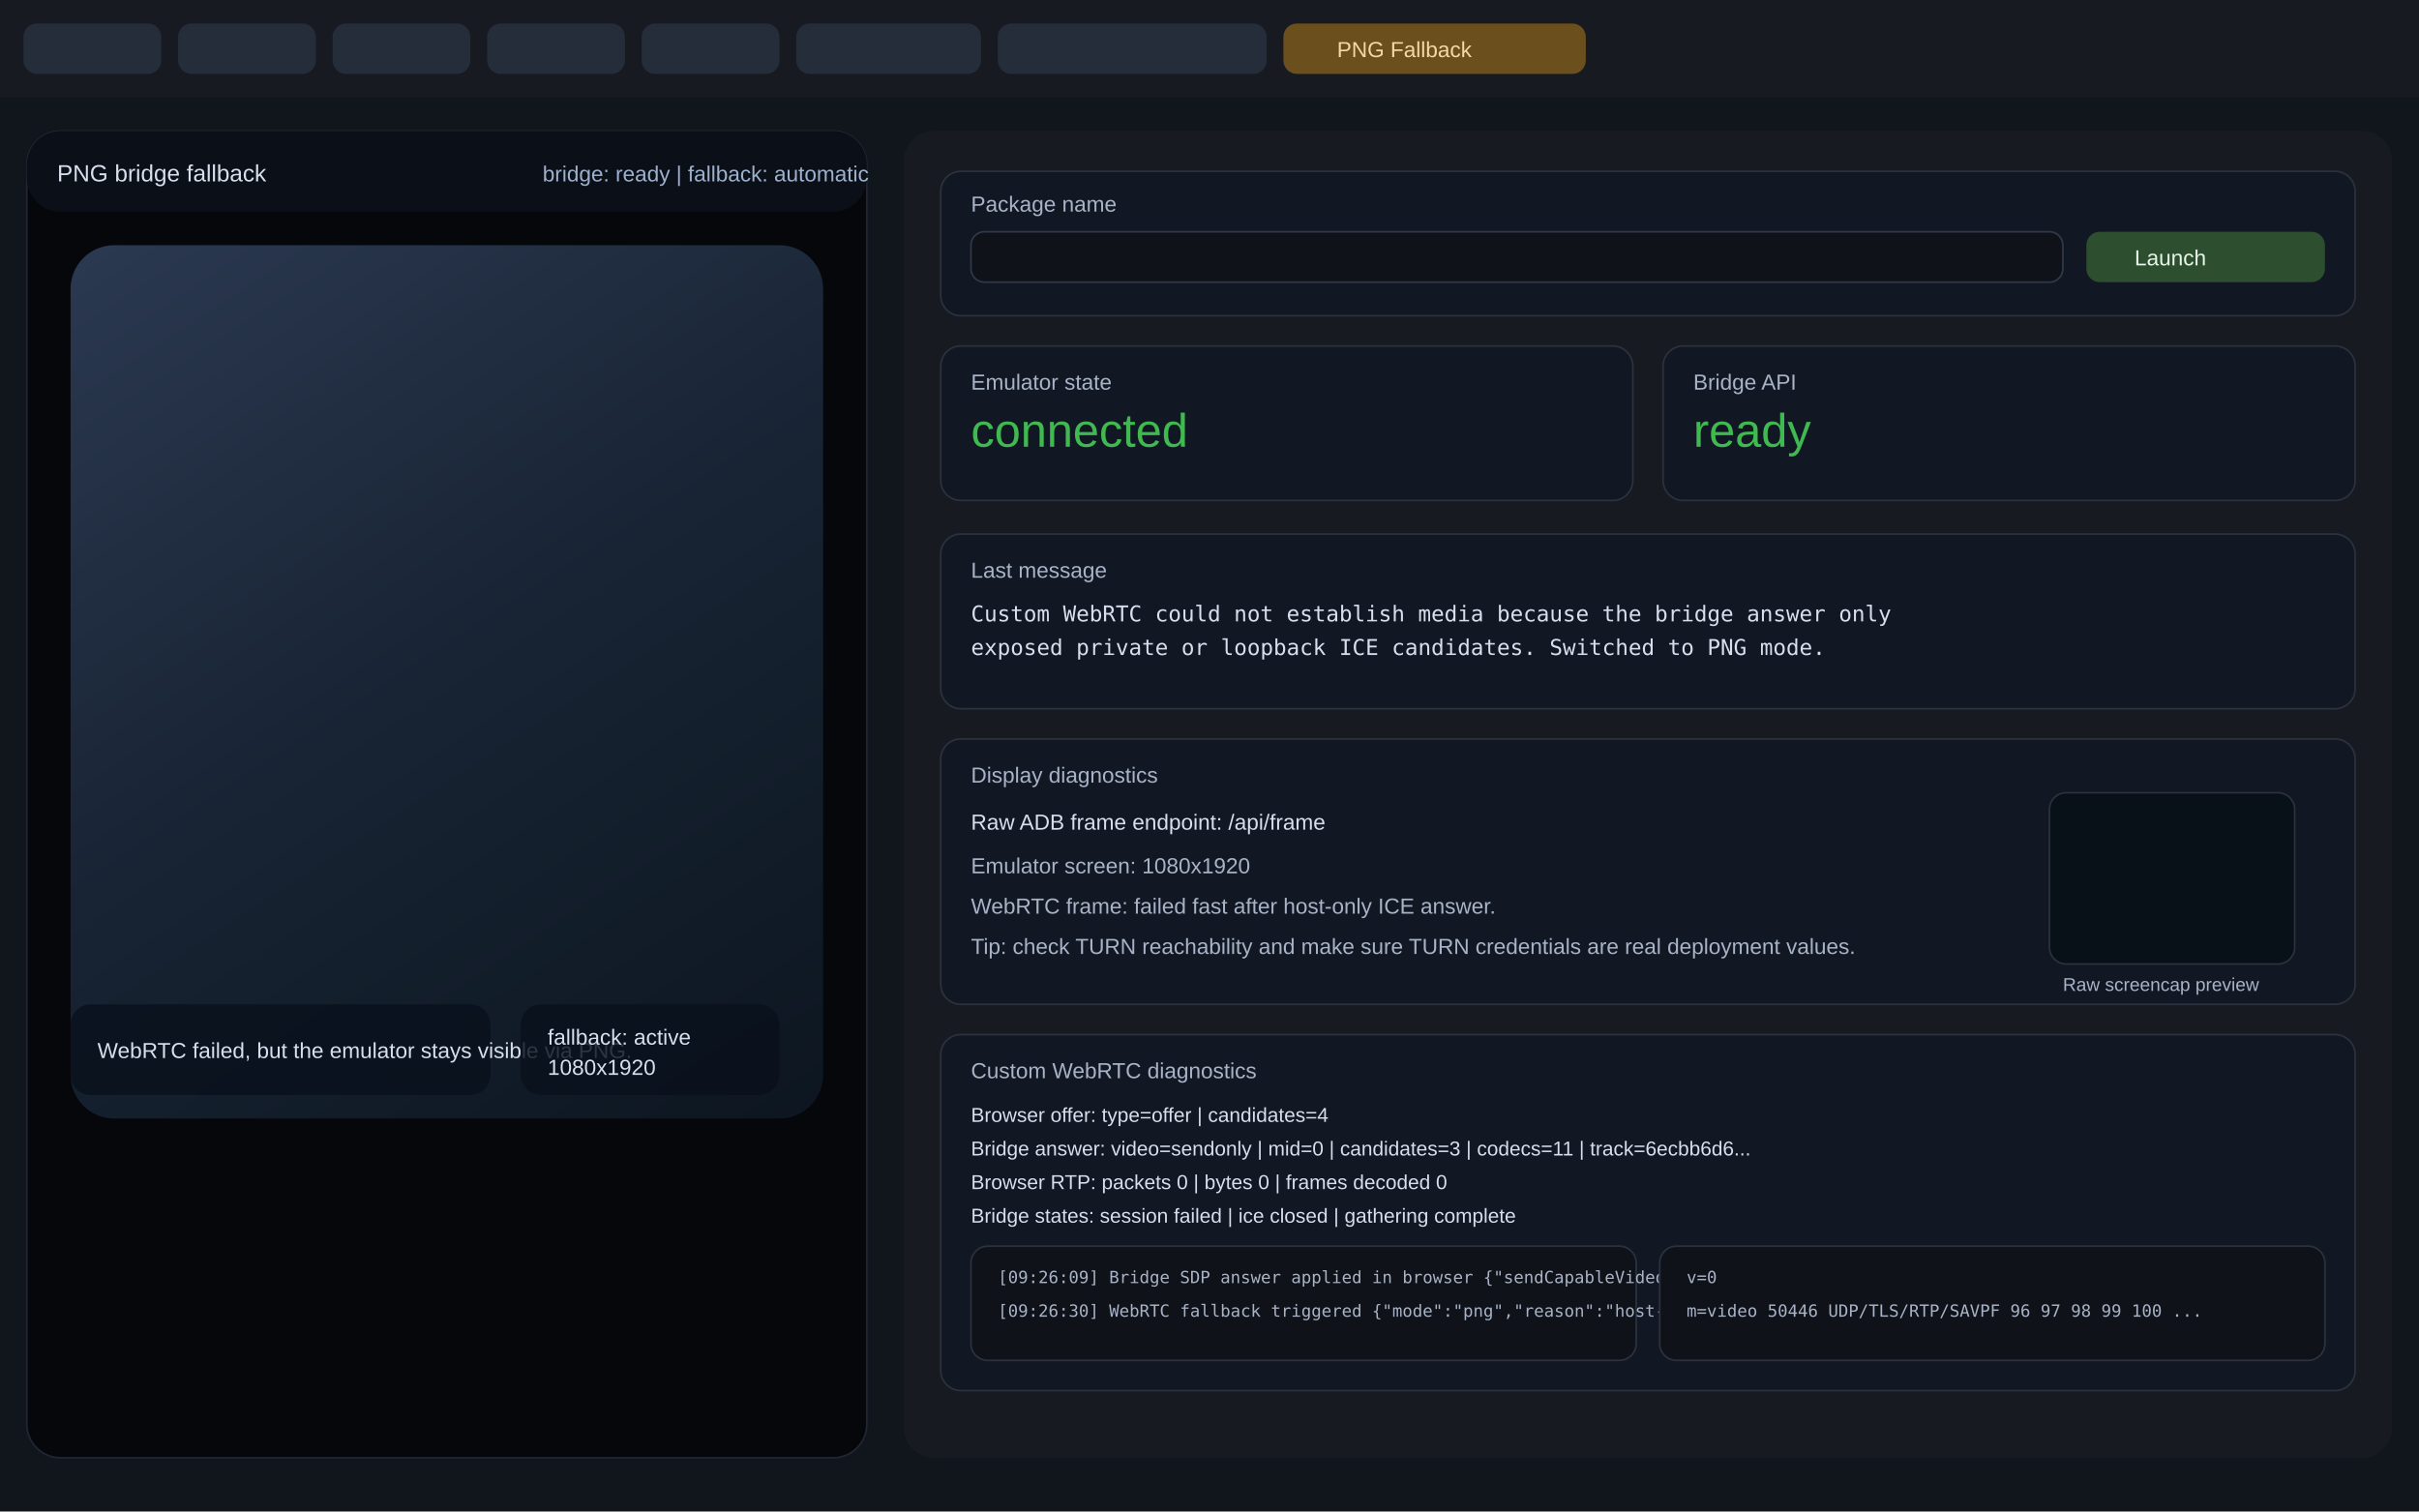
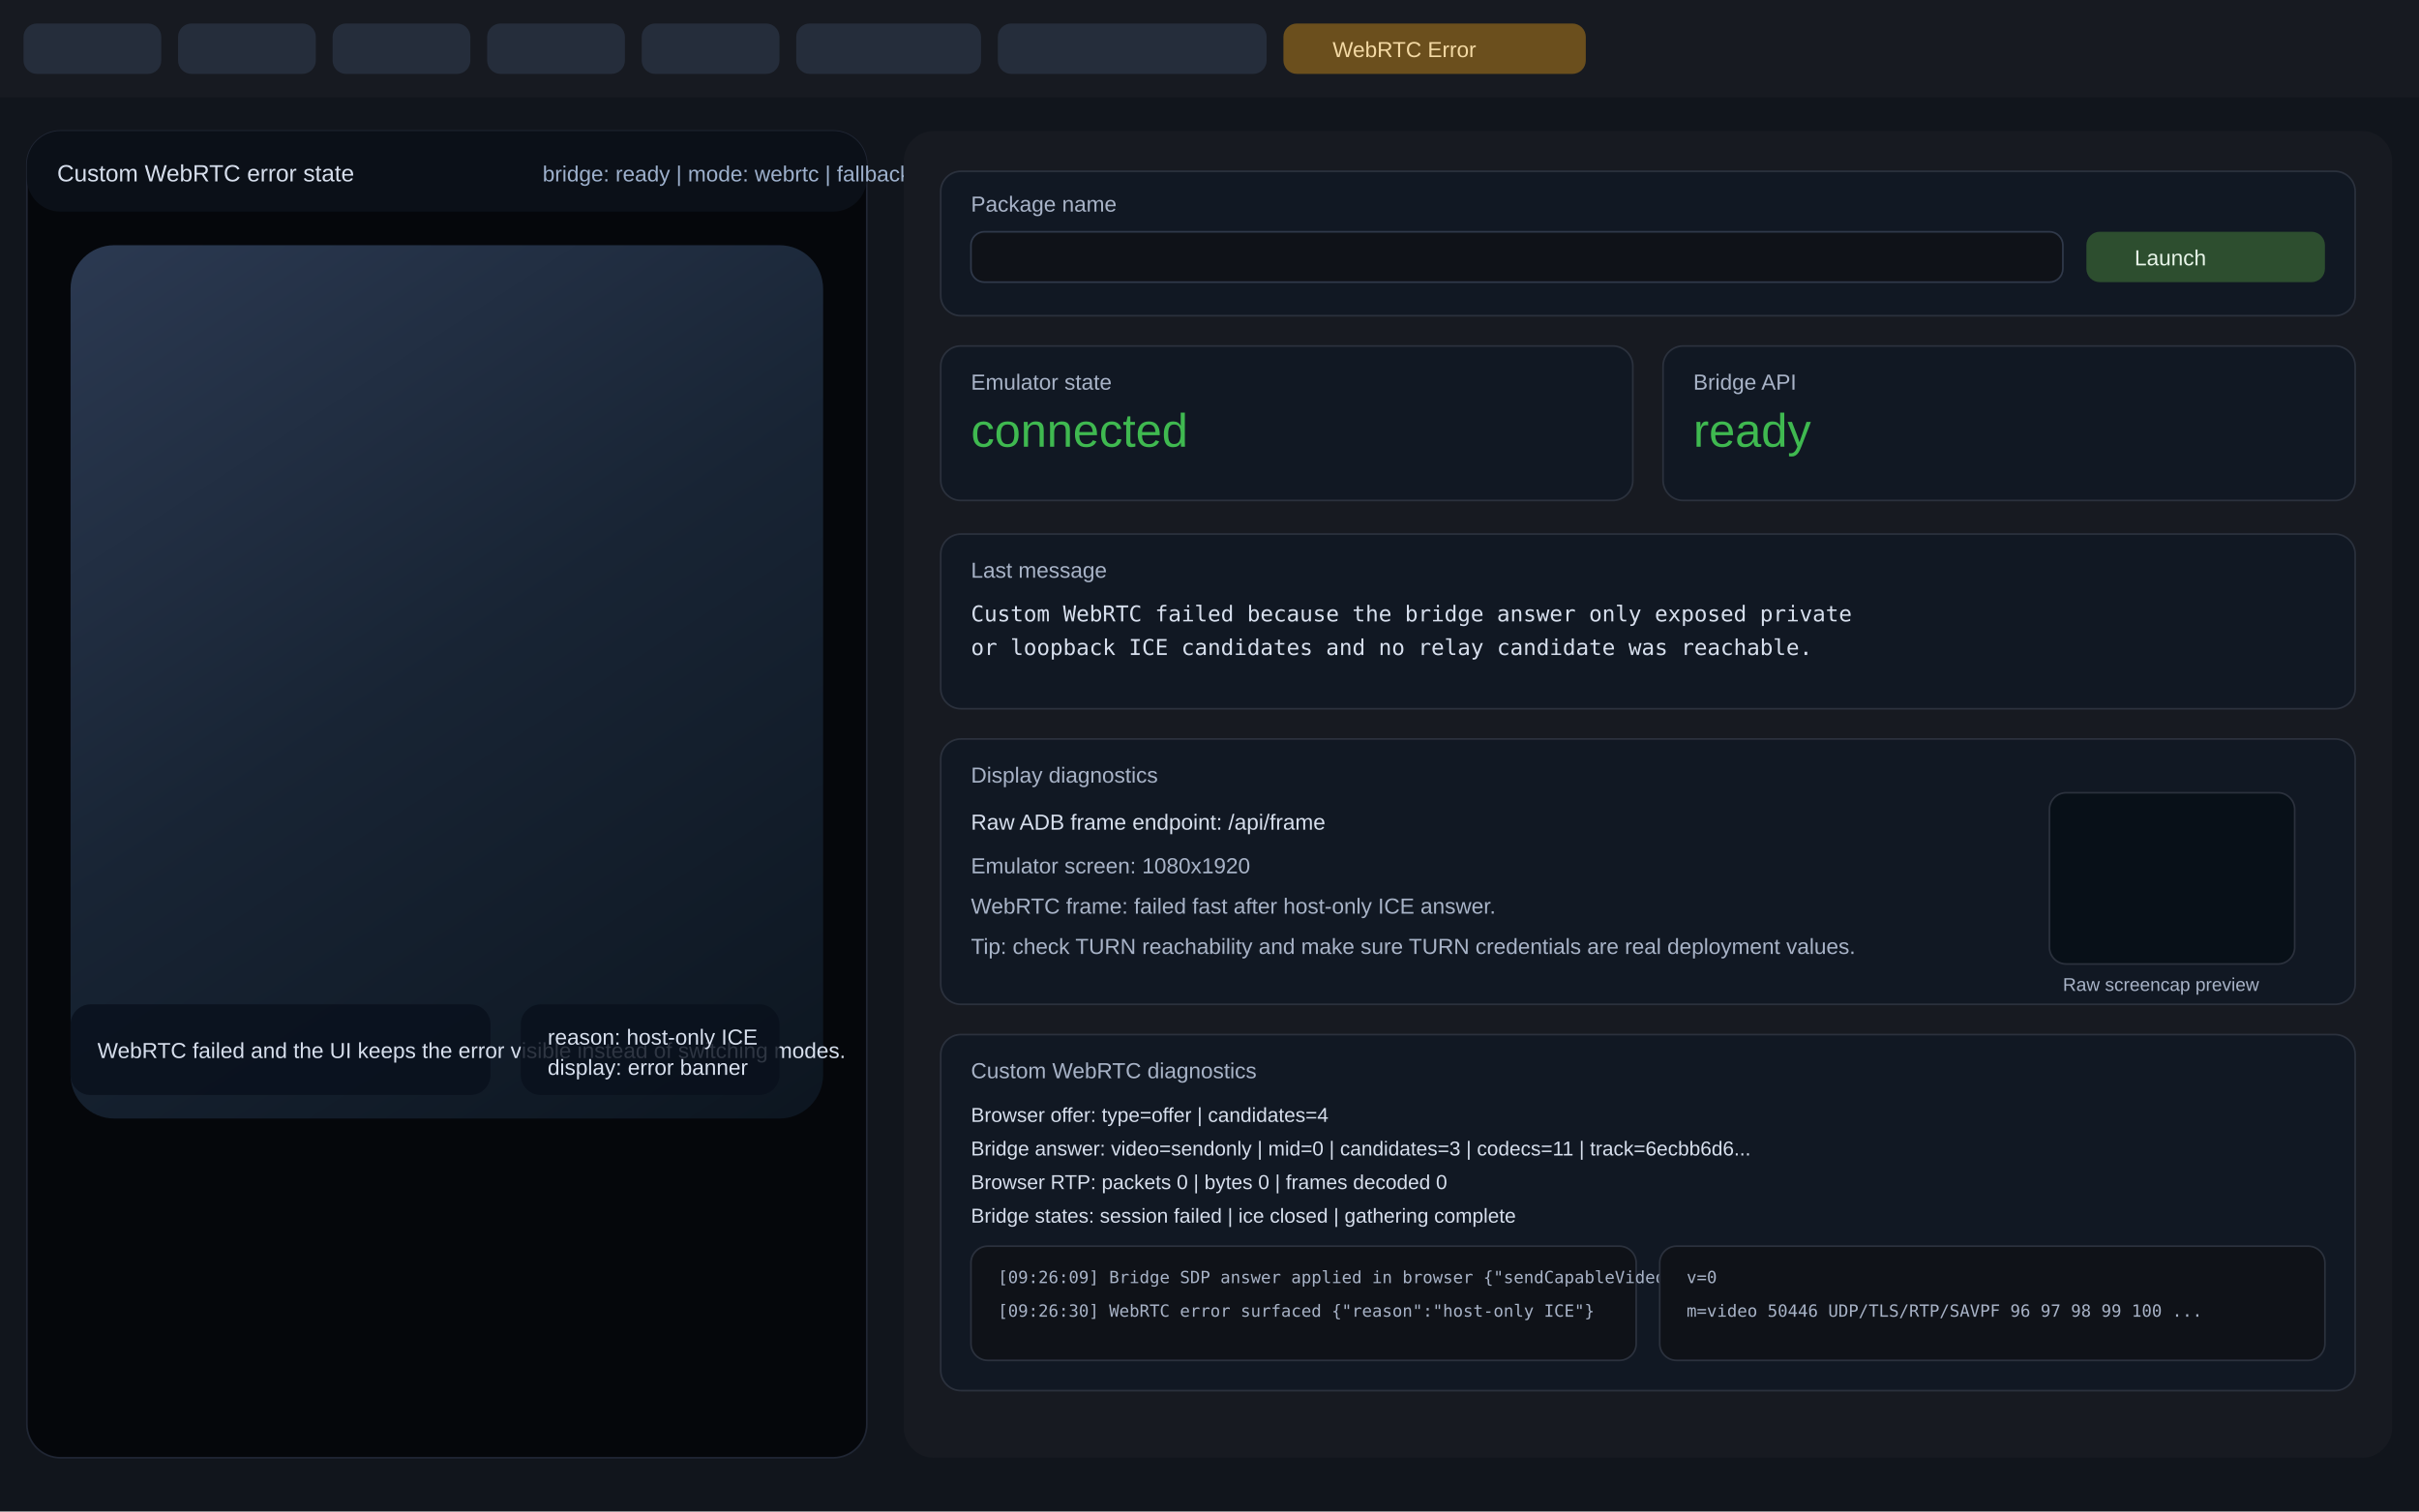
<svg xmlns="http://www.w3.org/2000/svg" width="1440" height="900" viewBox="0 0 1440 900" fill="none">
  <rect width="1440" height="900" fill="#11151C" />
  <rect x="0" y="0" width="1440" height="58" fill="#171A21" />
  <rect x="14" y="14" width="82" height="30" rx="8" fill="#252D3B" />
  <rect x="106" y="14" width="82" height="30" rx="8" fill="#252D3B" />
  <rect x="198" y="14" width="82" height="30" rx="8" fill="#252D3B" />
  <rect x="290" y="14" width="82" height="30" rx="8" fill="#252D3B" />
  <rect x="382" y="14" width="82" height="30" rx="8" fill="#252D3B" />
  <rect x="474" y="14" width="110" height="30" rx="8" fill="#252D3B" />
  <rect x="594" y="14" width="160" height="30" rx="8" fill="#252D3B" />
  <rect x="764" y="14" width="180" height="30" rx="8" fill="#6B4F1D" />
-   <text x="836" y="34" text-anchor="middle" fill="#F3D9A4" font-family="Segoe UI, Arial, sans-serif" font-size="13">PNG Fallback</text>
+   <text x="836" y="34" text-anchor="middle" fill="#F3D9A4" font-family="Segoe UI, Arial, sans-serif" font-size="13">WebRTC Error</text>
  <rect x="16" y="78" width="500" height="790" rx="20" fill="#05070B" stroke="#202634" />
  <rect x="16" y="78" width="500" height="48" rx="20" fill="#0B1018" />
-   <text x="34" y="108" fill="#D7DFED" font-family="Segoe UI, Arial, sans-serif" font-size="14">PNG bridge fallback</text>
-   <text x="323" y="108" fill="#9DB0CC" font-family="Segoe UI, Arial, sans-serif" font-size="13">bridge: ready | fallback: automatic</text>
+   <text x="34" y="108" fill="#D7DFED" font-family="Segoe UI, Arial, sans-serif" font-size="14">Custom WebRTC error state</text>
+   <text x="323" y="108" fill="#9DB0CC" font-family="Segoe UI, Arial, sans-serif" font-size="13">bridge: ready | mode: webrtc | fallback: disabled</text>
  <rect x="42" y="146" width="448" height="520" rx="26" fill="url(#screen)" />
  <rect x="42" y="598" width="250" height="54" rx="12" fill="#09111C" fill-opacity="0.82" />
-   <text x="58" y="630" fill="#D7DFED" font-family="Segoe UI, Arial, sans-serif" font-size="13">WebRTC failed, but the emulator stays visible via PNG.</text>
+   <text x="58" y="630" fill="#D7DFED" font-family="Segoe UI, Arial, sans-serif" font-size="13">WebRTC failed and the UI keeps the error visible instead of switching modes.</text>
  <rect x="310" y="598" width="154" height="54" rx="12" fill="#09111C" fill-opacity="0.82" />
-   <text x="326" y="622" fill="#D7DFED" font-family="Segoe UI, Arial, sans-serif" font-size="13">fallback: active</text>
-   <text x="326" y="640" fill="#D7DFED" font-family="Segoe UI, Arial, sans-serif" font-size="13">1080x1920</text>
+   <text x="326" y="622" fill="#D7DFED" font-family="Segoe UI, Arial, sans-serif" font-size="13">reason: host-only ICE</text>
+   <text x="326" y="640" fill="#D7DFED" font-family="Segoe UI, Arial, sans-serif" font-size="13">display: error banner</text>
  <rect x="538" y="78" width="886" height="790" rx="18" fill="#171A21" />
  <rect x="560" y="102" width="842" height="86" rx="12" fill="#111823" stroke="#2B313D" />
  <text x="578" y="126" fill="#A8B3C7" font-family="Segoe UI, Arial, sans-serif" font-size="13">Package name</text>
  <rect x="578" y="138" width="650" height="30" rx="8" fill="#0F1218" stroke="#30394A" />
  <rect x="1242" y="138" width="142" height="30" rx="8" fill="#2D4E2F" />
  <text x="1292" y="158" text-anchor="middle" fill="#E8F5E9" font-family="Segoe UI, Arial, sans-serif" font-size="13">Launch</text>
  <rect x="560" y="206" width="412" height="92" rx="12" fill="#111823" stroke="#2B313D" />
  <rect x="990" y="206" width="412" height="92" rx="12" fill="#111823" stroke="#2B313D" />
  <text x="578" y="232" fill="#A8B3C7" font-family="Segoe UI, Arial, sans-serif" font-size="13">Emulator state</text>
  <text x="578" y="266" fill="#3FB950" font-family="Segoe UI, Arial, sans-serif" font-size="28">connected</text>
  <text x="1008" y="232" fill="#A8B3C7" font-family="Segoe UI, Arial, sans-serif" font-size="13">Bridge API</text>
  <text x="1008" y="266" fill="#3FB950" font-family="Segoe UI, Arial, sans-serif" font-size="28">ready</text>
  <rect x="560" y="318" width="842" height="104" rx="12" fill="#111823" stroke="#2B313D" />
  <text x="578" y="344" fill="#A8B3C7" font-family="Segoe UI, Arial, sans-serif" font-size="13">Last message</text>
-   <text x="578" y="370" fill="#D7DFED" font-family="Consolas, monospace" font-size="13">Custom WebRTC could not establish media because the bridge answer only</text>
-   <text x="578" y="390" fill="#D7DFED" font-family="Consolas, monospace" font-size="13">exposed private or loopback ICE candidates. Switched to PNG mode.</text>
+   <text x="578" y="370" fill="#D7DFED" font-family="Consolas, monospace" font-size="13">Custom WebRTC failed because the bridge answer only exposed private</text>
+   <text x="578" y="390" fill="#D7DFED" font-family="Consolas, monospace" font-size="13">or loopback ICE candidates and no relay candidate was reachable.</text>
  <rect x="560" y="440" width="842" height="158" rx="12" fill="#111823" stroke="#2B313D" />
  <text x="578" y="466" fill="#A8B3C7" font-family="Segoe UI, Arial, sans-serif" font-size="13">Display diagnostics</text>
  <text x="578" y="494" fill="#D7DFED" font-family="Segoe UI, Arial, sans-serif" font-size="13">Raw ADB frame endpoint: /api/frame</text>
  <text x="578" y="520" fill="#A8B3C7" font-family="Segoe UI, Arial, sans-serif" font-size="13">Emulator screen: 1080x1920</text>
  <text x="578" y="544" fill="#A8B3C7" font-family="Segoe UI, Arial, sans-serif" font-size="13">WebRTC frame: failed fast after host-only ICE answer.</text>
  <text x="578" y="568" fill="#A8B3C7" font-family="Segoe UI, Arial, sans-serif" font-size="13">Tip: check TURN reachability and make sure TURN credentials are real deployment values.</text>
  <rect x="1220" y="472" width="146" height="102" rx="10" fill="url(#screen)" stroke="#2B313D" />
  <text x="1228" y="590" fill="#A8B3C7" font-family="Segoe UI, Arial, sans-serif" font-size="11">Raw screencap preview</text>
  <rect x="560" y="616" width="842" height="212" rx="12" fill="#111823" stroke="#2B313D" />
  <text x="578" y="642" fill="#A8B3C7" font-family="Segoe UI, Arial, sans-serif" font-size="13">Custom WebRTC diagnostics</text>
  <text x="578" y="668" fill="#D7DFED" font-family="Segoe UI, Arial, sans-serif" font-size="12">Browser offer: type=offer | candidates=4</text>
  <text x="578" y="688" fill="#D7DFED" font-family="Segoe UI, Arial, sans-serif" font-size="12">Bridge answer: video=sendonly | mid=0 | candidates=3 | codecs=11 | track=6ecbb6d6...</text>
  <text x="578" y="708" fill="#D7DFED" font-family="Segoe UI, Arial, sans-serif" font-size="12">Browser RTP: packets 0 | bytes 0 | frames decoded 0</text>
  <text x="578" y="728" fill="#D7DFED" font-family="Segoe UI, Arial, sans-serif" font-size="12">Bridge states: session failed | ice closed | gathering complete</text>
  <rect x="578" y="742" width="396" height="68" rx="10" fill="#0F1218" stroke="#2B313D" />
  <text x="594" y="764" fill="#A8B3C7" font-family="Consolas, monospace" font-size="10">[09:26:09] Bridge SDP answer applied in browser {"sendCapableVideo":true}</text>
-   <text x="594" y="784" fill="#A8B3C7" font-family="Consolas, monospace" font-size="10">[09:26:30] WebRTC fallback triggered {"mode":"png","reason":"host-only ICE"}</text>
+   <text x="594" y="784" fill="#A8B3C7" font-family="Consolas, monospace" font-size="10">[09:26:30] WebRTC error surfaced {"reason":"host-only ICE"}</text>
  <rect x="988" y="742" width="396" height="68" rx="10" fill="#0F1218" stroke="#2B313D" />
  <text x="1004" y="764" fill="#A8B3C7" font-family="Consolas, monospace" font-size="10">v=0</text>
  <text x="1004" y="784" fill="#A8B3C7" font-family="Consolas, monospace" font-size="10">m=video 50446 UDP/TLS/RTP/SAVPF 96 97 98 99 100 ...</text>
  <defs>
    <linearGradient id="screen" x1="42" y1="146" x2="490" y2="834" gradientUnits="userSpaceOnUse">
      <stop stop-color="#2B3951" />
      <stop offset="0.4" stop-color="#182434" />
      <stop offset="1" stop-color="#081018" />
    </linearGradient>
  </defs>
</svg>
